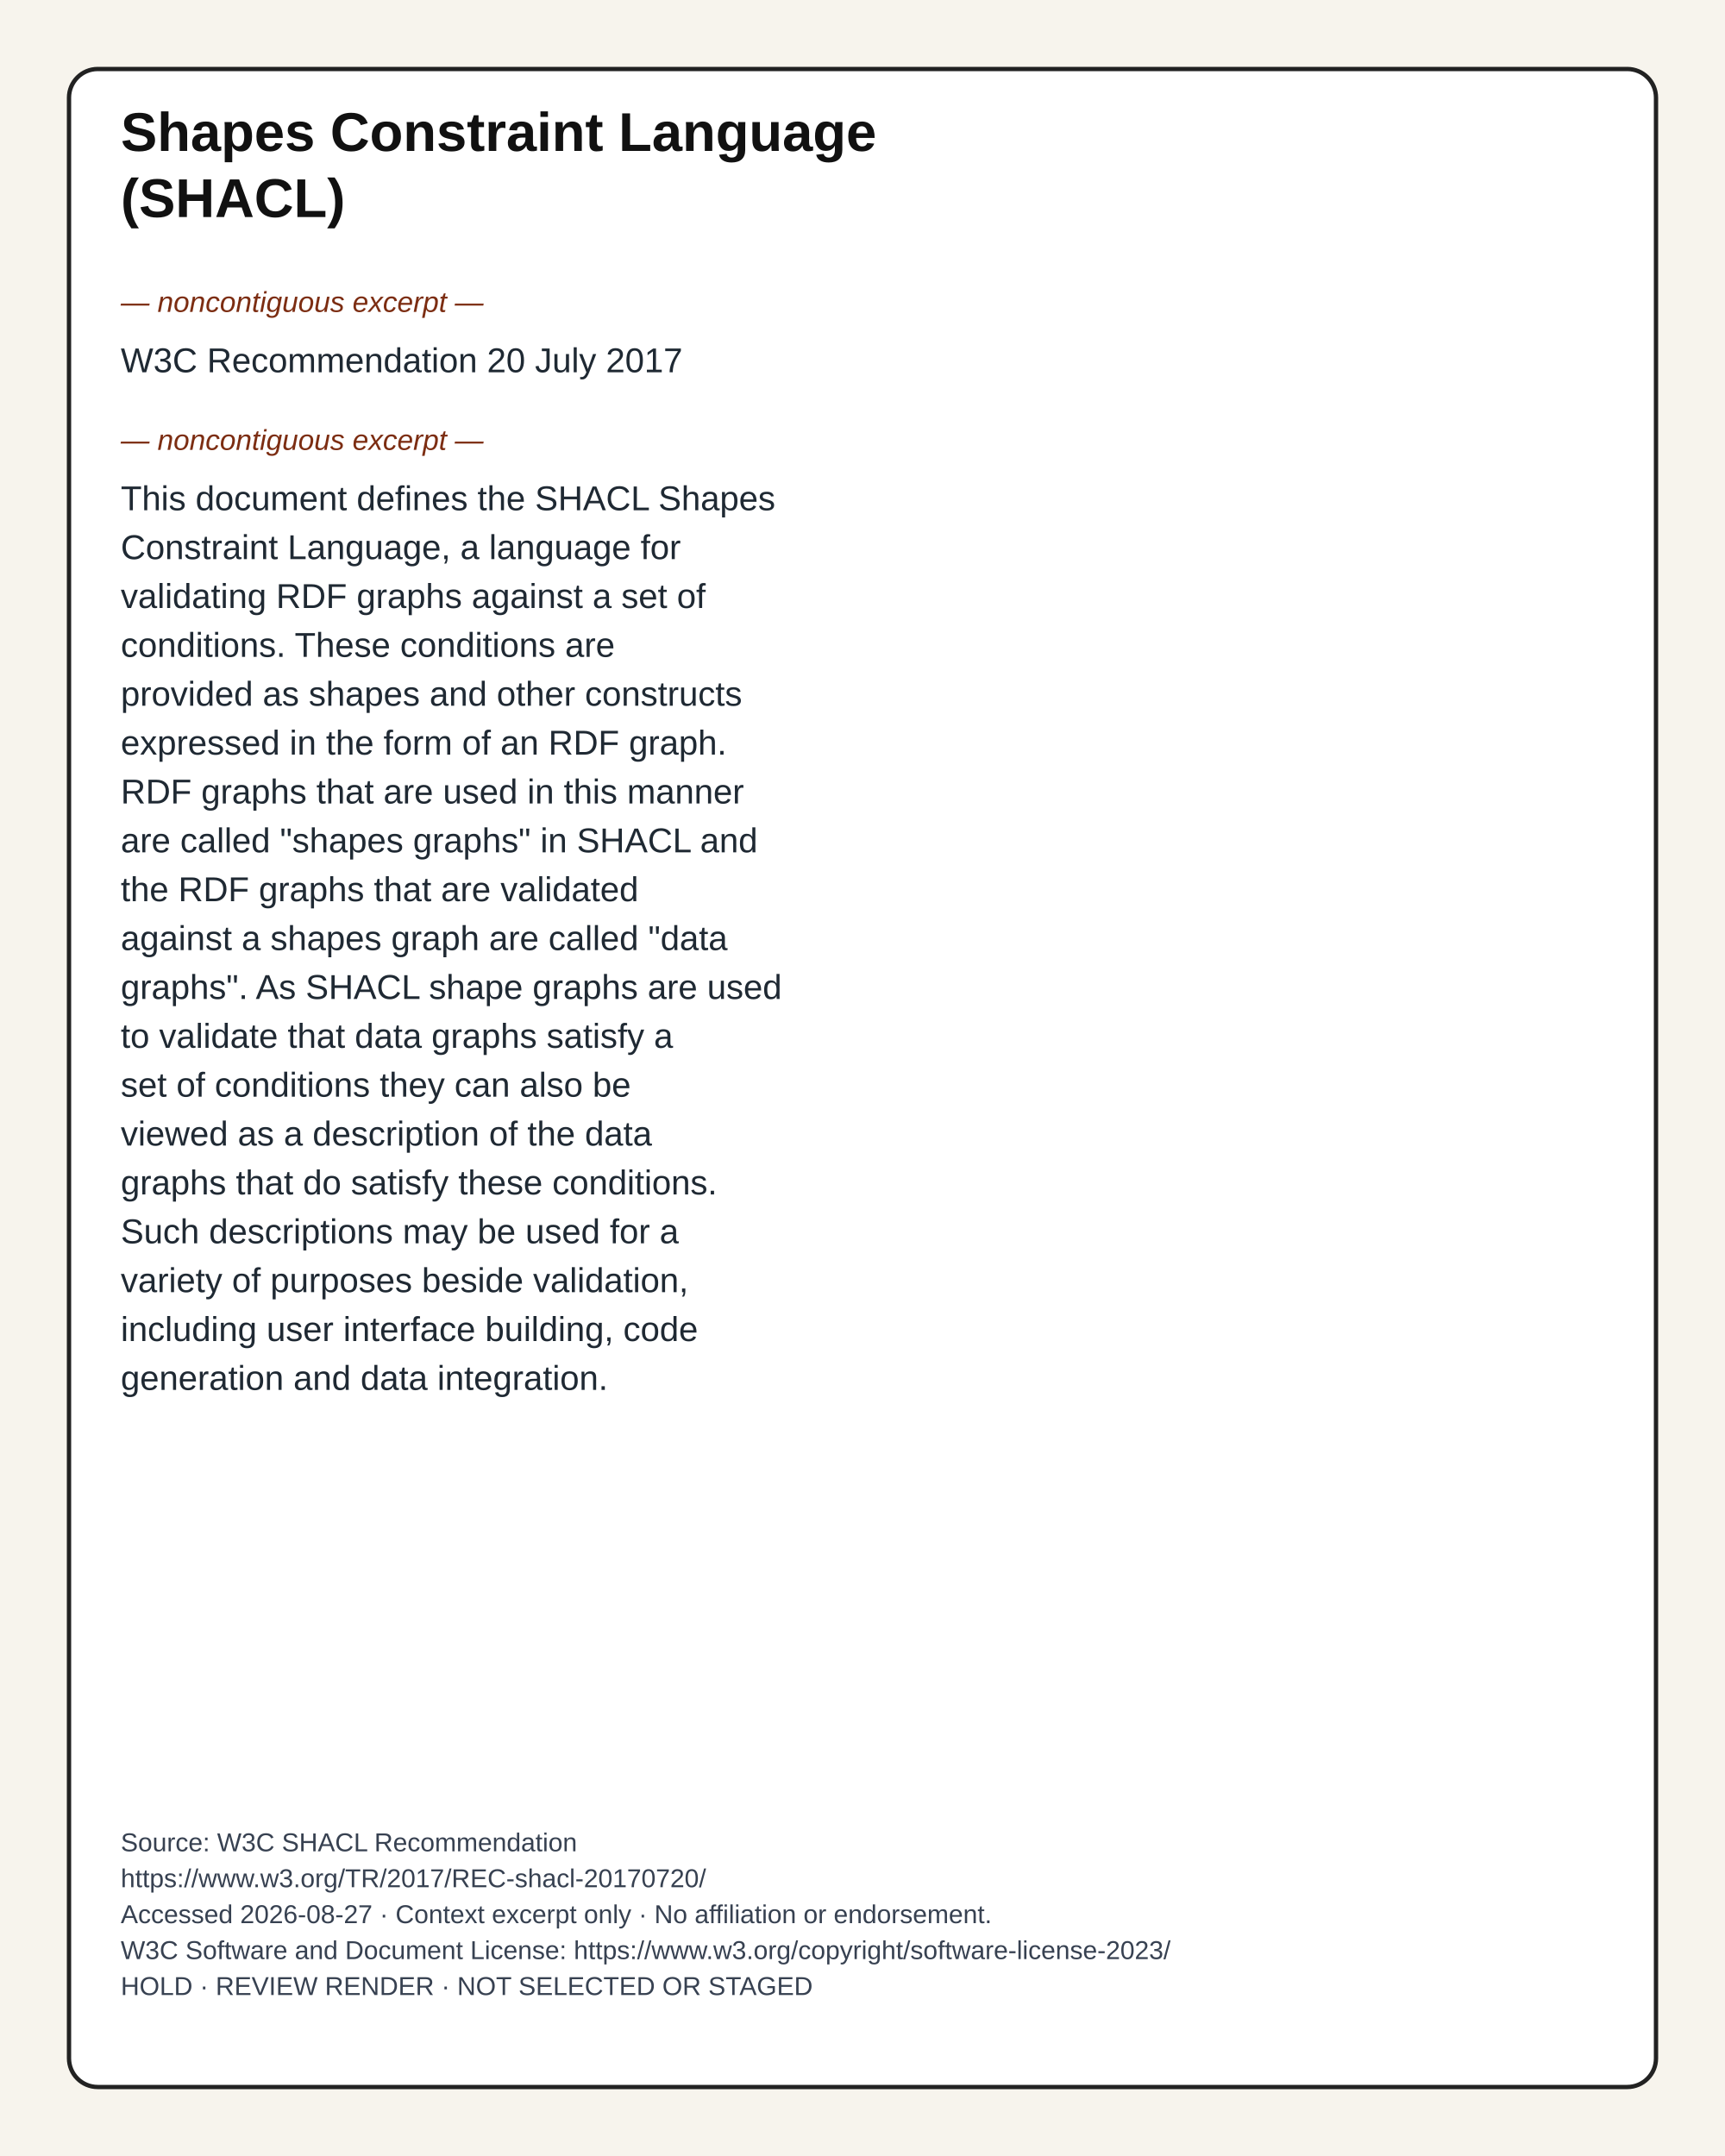
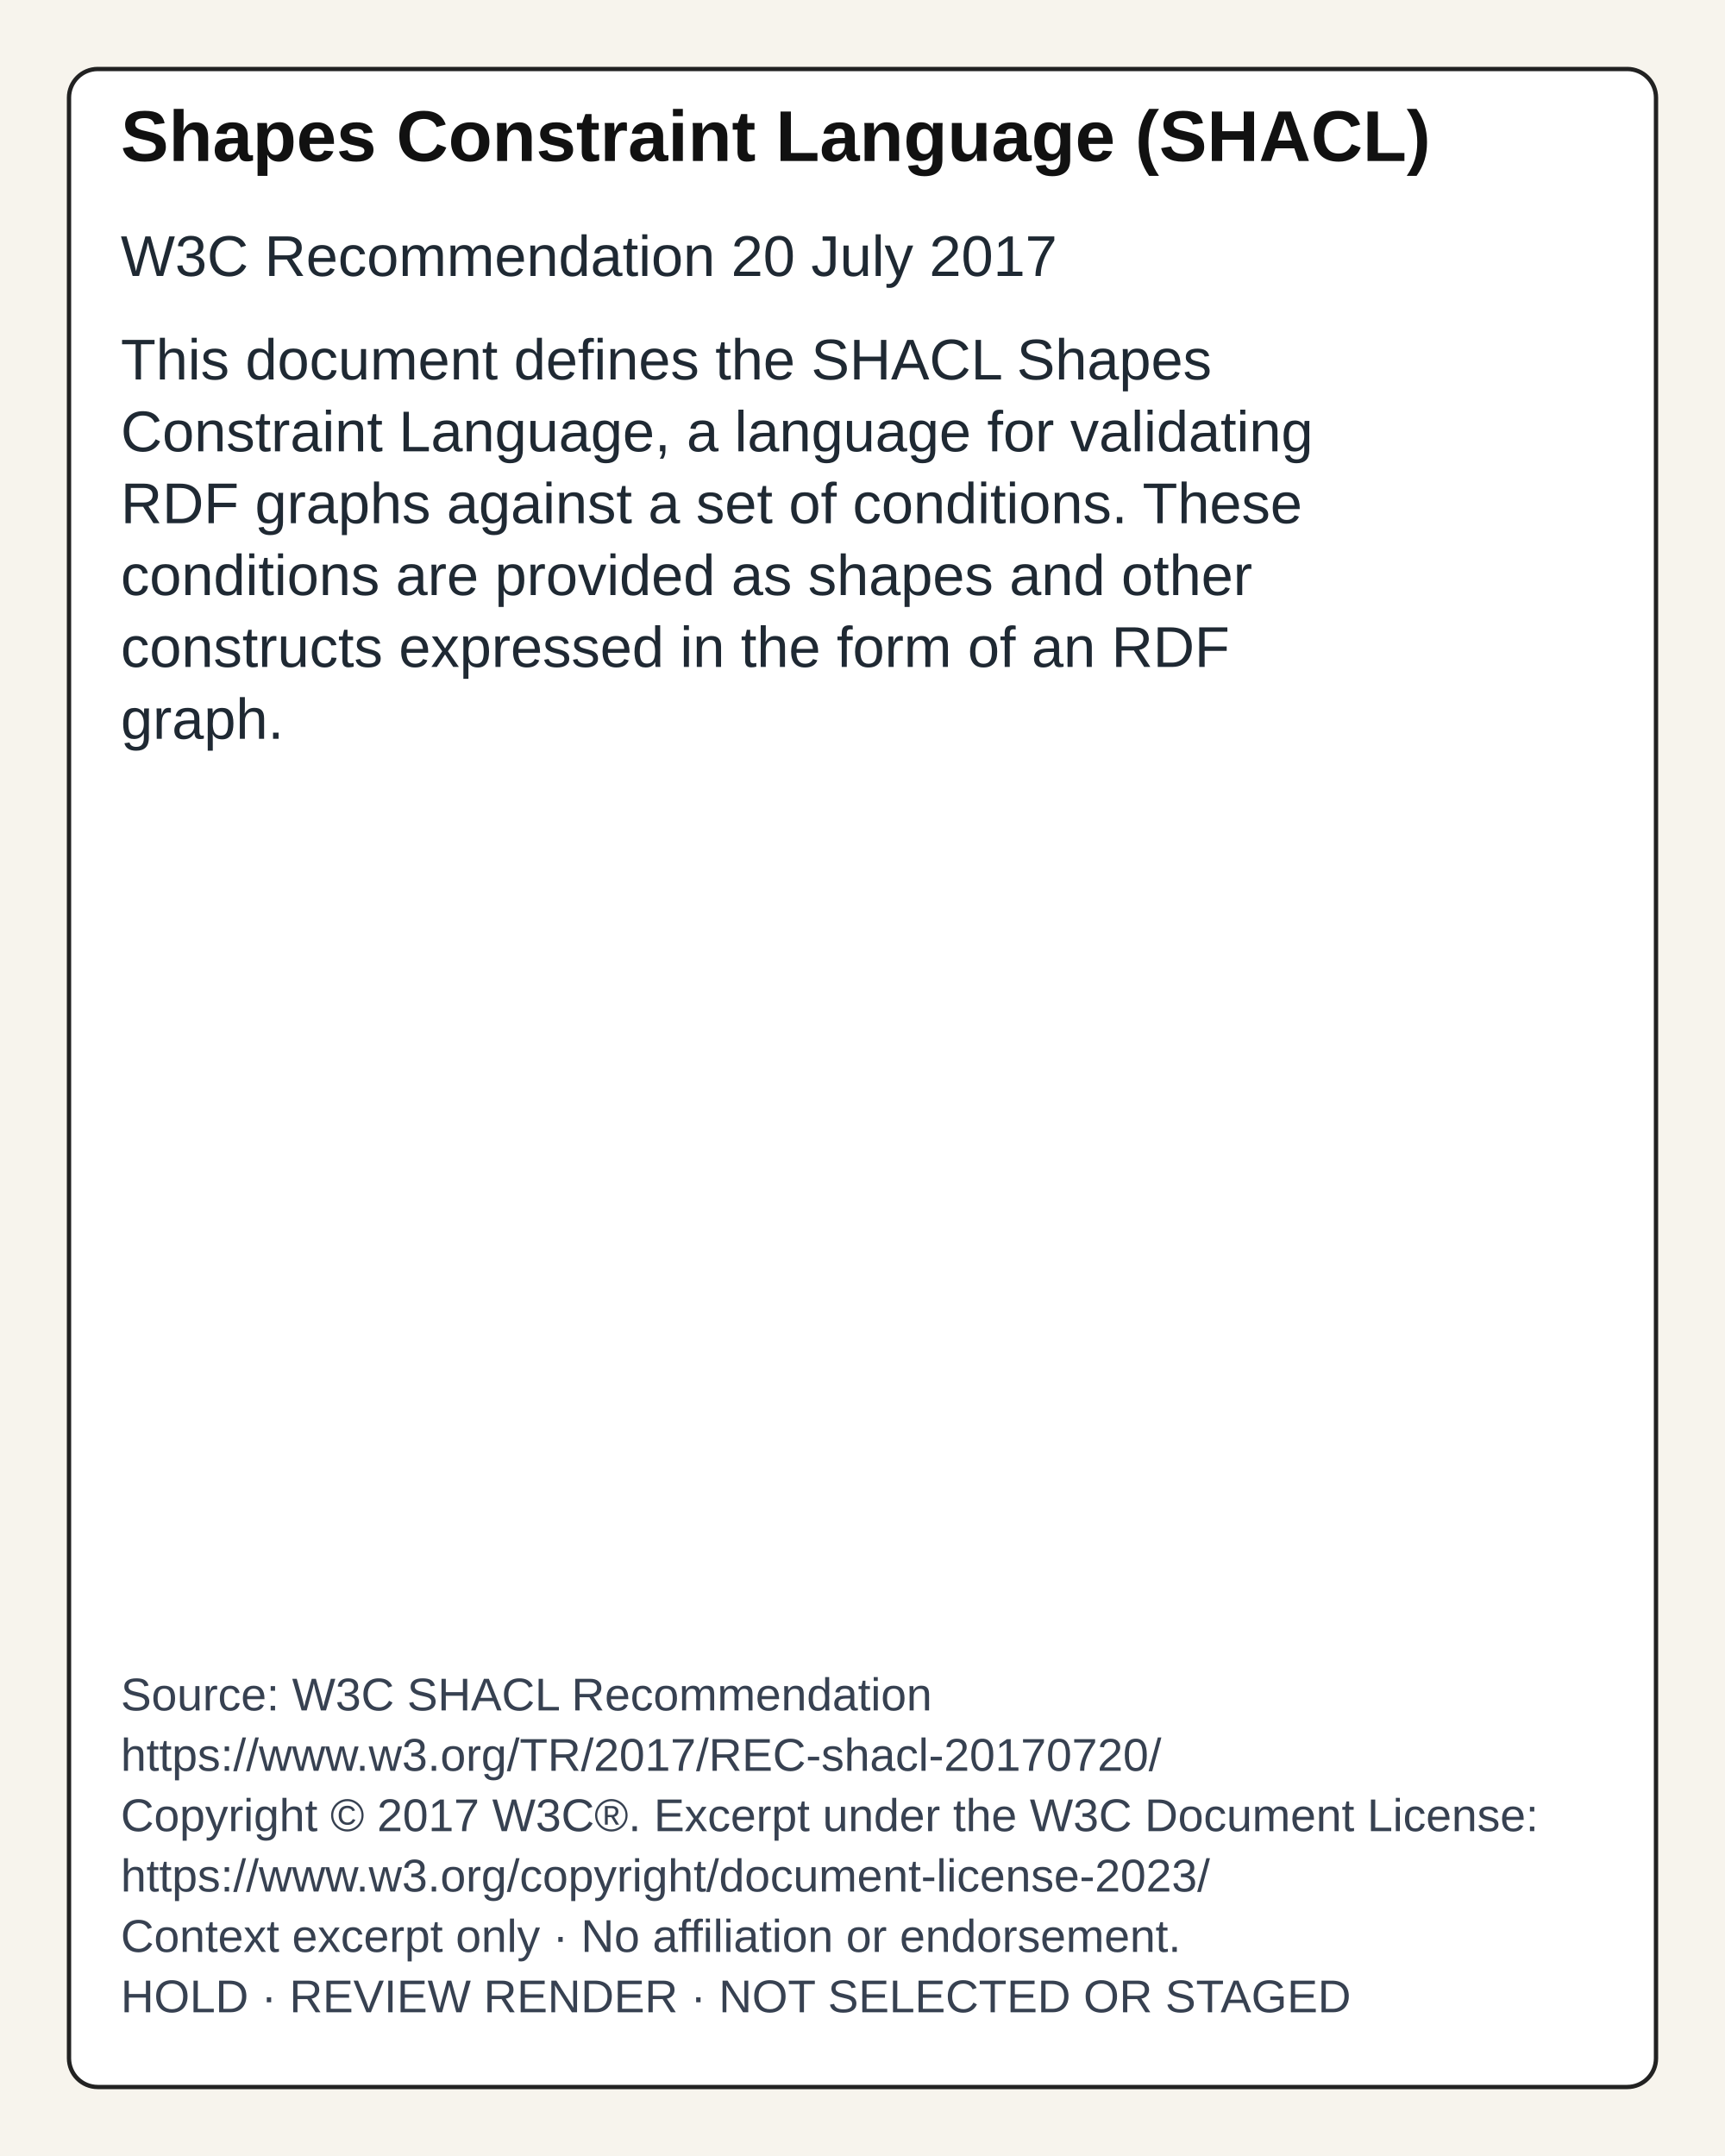
<svg xmlns="http://www.w3.org/2000/svg" width="1200" height="1500" viewBox="0 0 1200 1500" role="img" aria-labelledby="title desc">
  <rect width="1200" height="1500" fill="#f7f4ed" />
  <rect x="48" y="48" width="1104" height="1404" rx="20" fill="#fff" stroke="#222" stroke-width="3" />
-   <style>.head{font:700 38px Arial,sans-serif;fill:#111}.body{font:24px Arial,sans-serif;fill:#1f2933}.gap{font:italic 20px Arial,sans-serif;fill:#7c2d12}.foot{font:18px Arial,sans-serif;fill:#374151}</style>
-   <text x="84" y="105" class="head">Shapes Constraint Language</text>
-   <text x="84" y="151" class="head">(SHACL)</text>
-   <text x="84" y="217" class="gap">— noncontiguous excerpt —</text>
-   <text x="84" y="259" class="body">W3C Recommendation 20 July 2017</text>
-   <text x="84" y="313" class="gap">— noncontiguous excerpt —</text>
-   <text x="84" y="355" class="body">This document defines the SHACL Shapes</text>
-   <text x="84" y="389" class="body">Constraint Language, a language for</text>
-   <text x="84" y="423" class="body">validating RDF graphs against a set of</text>
-   <text x="84" y="457" class="body">conditions. These conditions are</text>
-   <text x="84" y="491" class="body">provided as shapes and other constructs</text>
-   <text x="84" y="525" class="body">expressed in the form of an RDF graph.</text>
-   <text x="84" y="559" class="body">RDF graphs that are used in this manner</text>
-   <text x="84" y="593" class="body">are called "shapes graphs" in SHACL and</text>
-   <text x="84" y="627" class="body">the RDF graphs that are validated</text>
-   <text x="84" y="661" class="body">against a shapes graph are called "data</text>
-   <text x="84" y="695" class="body">graphs". As SHACL shape graphs are used</text>
-   <text x="84" y="729" class="body">to validate that data graphs satisfy a</text>
-   <text x="84" y="763" class="body">set of conditions they can also be</text>
-   <text x="84" y="797" class="body">viewed as a description of the data</text>
-   <text x="84" y="831" class="body">graphs that do satisfy these conditions.</text>
-   <text x="84" y="865" class="body">Such descriptions may be used for a</text>
-   <text x="84" y="899" class="body">variety of purposes beside validation,</text>
-   <text x="84" y="933" class="body">including user interface building, code</text>
-   <text x="84" y="967" class="body">generation and data integration.</text>
-   <text x="84" y="1288" class="foot">Source: W3C SHACL Recommendation</text>
-   <text x="84" y="1313" class="foot">https://www.w3.org/TR/2017/REC-shacl-20170720/</text>
-   <text x="84" y="1338" class="foot">Accessed 2026-08-27 · Context excerpt only · No affiliation or endorsement.</text>
-   <text x="84" y="1363" class="foot">W3C Software and Document License: https://www.w3.org/copyright/software-license-2023/</text>
-   <text x="84" y="1388" class="foot">HOLD · REVIEW RENDER · NOT SELECTED OR STAGED</text>
+   <style>.head{font:700 50px Arial,sans-serif;fill:#111}.body{font:40px Arial,sans-serif;fill:#1f2933}.note{font:italic 40px Arial,sans-serif;fill:#7c2d12}.foot{font:32px Arial,sans-serif;fill:#374151}</style>
+   <text x="84" y="112" class="head">Shapes Constraint Language (SHACL)</text>
+   <text x="84" y="192" class="body">W3C Recommendation 20 July 2017</text>
+   <text x="84" y="264" class="body">This document defines the SHACL Shapes</text>
+   <text x="84" y="314" class="body">Constraint Language, a language for validating</text>
+   <text x="84" y="364" class="body">RDF graphs against a set of conditions. These</text>
+   <text x="84" y="414" class="body">conditions are provided as shapes and other</text>
+   <text x="84" y="464" class="body">constructs expressed in the form of an RDF</text>
+   <text x="84" y="514" class="body">graph.</text>
+   <text x="84" y="1190" class="foot">Source: W3C SHACL Recommendation</text>
+   <text x="84" y="1232" class="foot">https://www.w3.org/TR/2017/REC-shacl-20170720/</text>
+   <text x="84" y="1274" class="foot">Copyright © 2017 W3C®. Excerpt under the W3C Document License:</text>
+   <text x="84" y="1316" class="foot">https://www.w3.org/copyright/document-license-2023/</text>
+   <text x="84" y="1358" class="foot">Context excerpt only · No affiliation or endorsement.</text>
+   <text x="84" y="1400" class="foot">HOLD · REVIEW RENDER · NOT SELECTED OR STAGED</text>
</svg>
